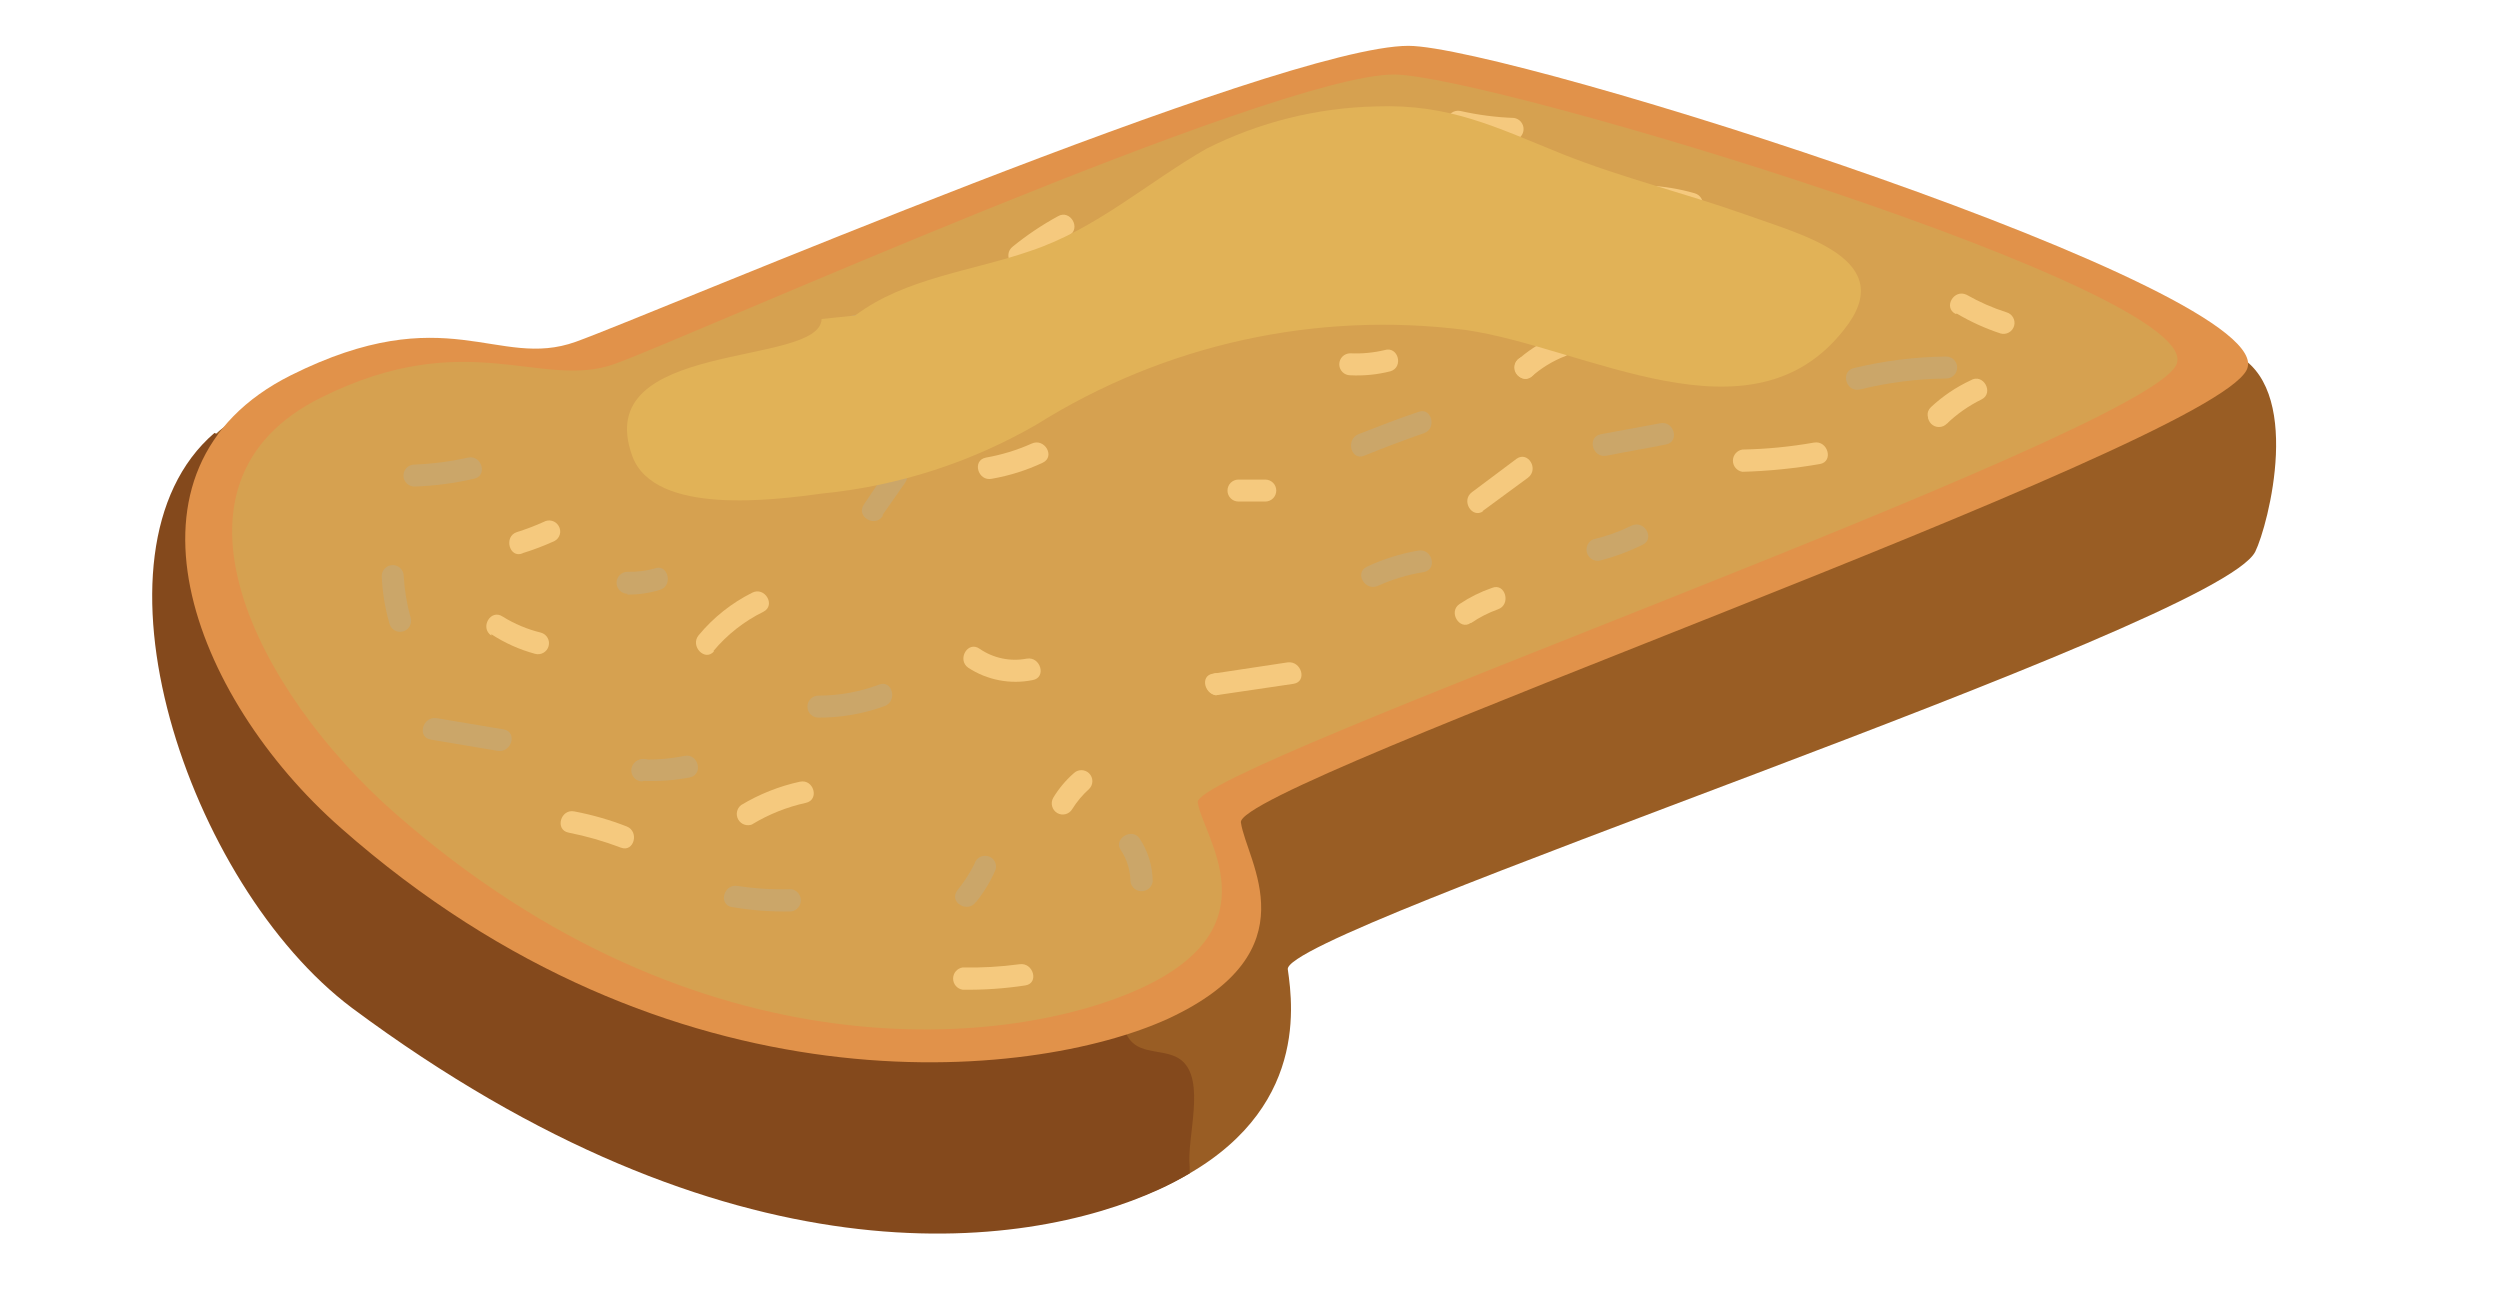
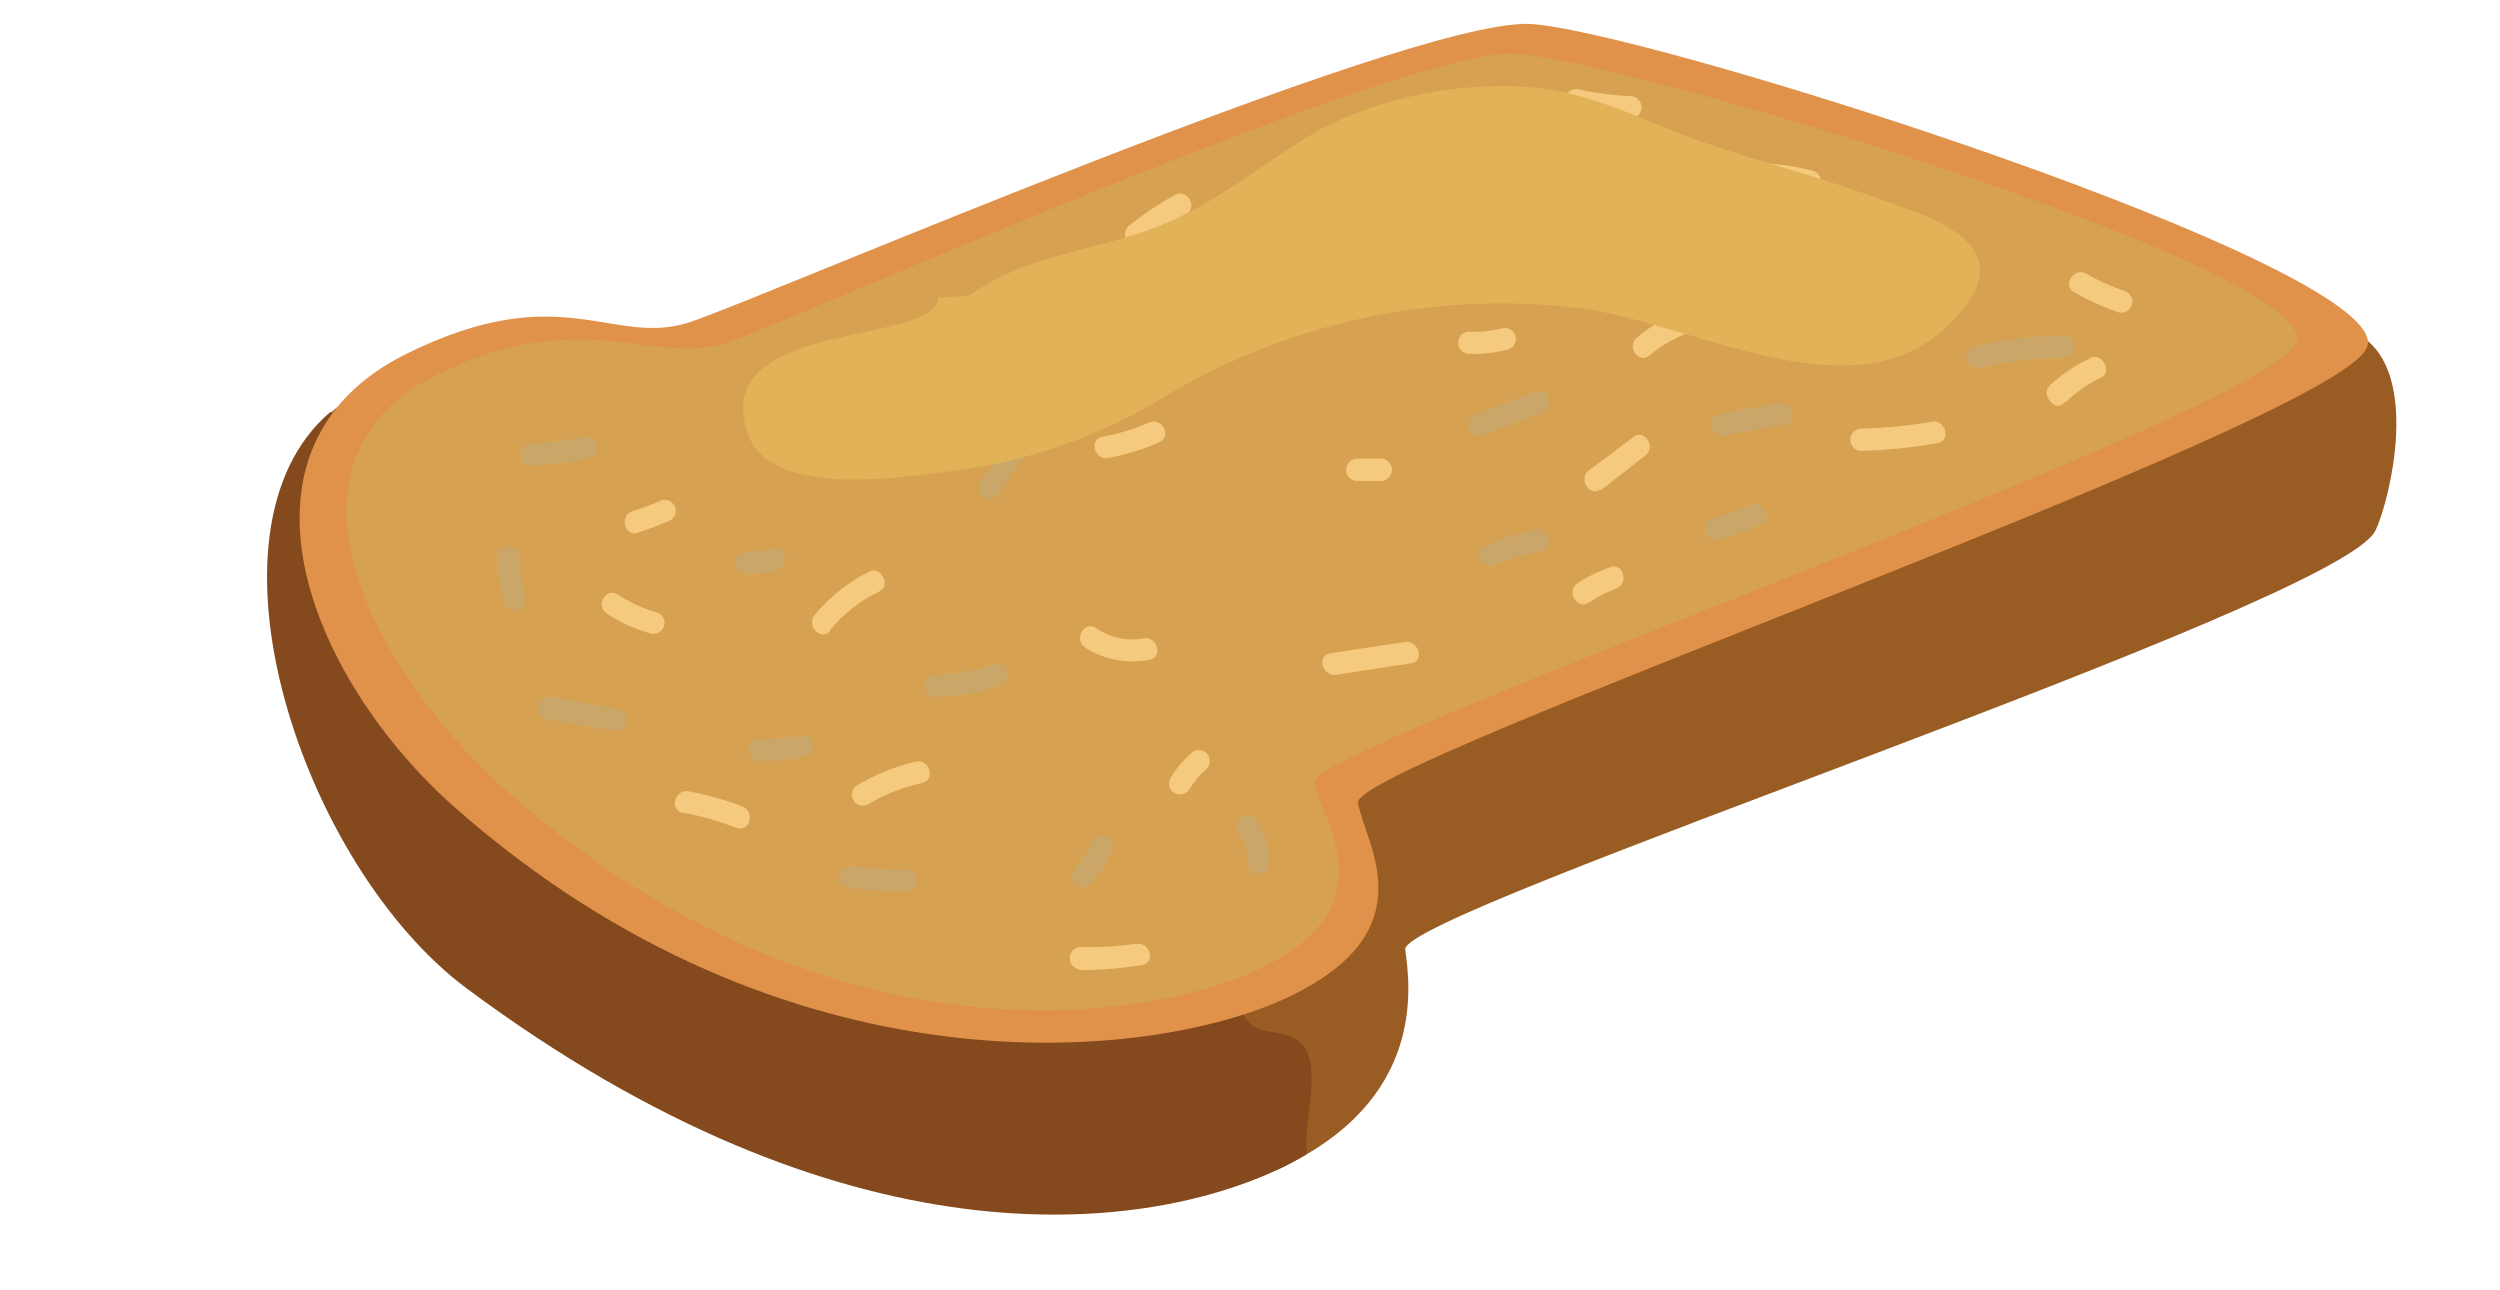
- <svg xmlns="http://www.w3.org/2000/svg" viewBox="0 0 93.26 48.09">
+ <svg xmlns="http://www.w3.org/2000/svg" id="Layer_1" data-name="Layer 1" viewBox="0 0 93.26 48.09">
  <defs>
-     <style>.cls-1{isolation:isolate;}.cls-2{fill:#332f33;opacity:0.15;mix-blend-mode:multiply;}.cls-3{fill:#ef615e;}.cls-4{fill:#995d24;}.cls-5{fill:#84491c;}.cls-6{fill:#e1924a;}.cls-7{fill:#d6a150;}.cls-8{fill:#cba669;}.cls-9{fill:#f5c97e;}.cls-10{fill:#e1b257;}</style>
+     <style>.cls-1{fill:#995d24;}.cls-2{fill:#84491c;}.cls-3{fill:#e1924a;}.cls-4{fill:#d6a150;}.cls-5{fill:#cba669;}.cls-6{fill:#f5c97e;}.cls-7{fill:#e1b257;}</style>
  </defs>
-   <g class="cls-1">
-     <g id="Layer_1" data-name="Layer 1">
-       <path class="cls-2" d="M46.58,24.08a5.29,5.29,0,0,0,.09-.8C46.65,23.47,46.62,23.76,46.58,24.08Z" />
-       <path class="cls-3" d="M46.46,24.37A6.9,6.9,0,0,0,46.8,23,11.3,11.3,0,0,1,46.46,24.37Z" />
-       <path class="cls-4" d="M54.3,7.17c2.52,0,20.65,2.24,29,6,2.68,1.2,1.31,6.44.83,7.41-1.4,2.79-36.3,14.12-36.09,15.58s.74,5.64-4.68,8.14c-5.08,2.34-16,3.7-30.11-6.77C6.7,32.65,2.44,18.75,9.37,15.29c5.83-2.92,11,4,13.87,2.93S49.51,7.17,54.3,7.17Z" />
-       <path class="cls-5" d="M44.07,39.55c-.55-.44-1.46-.18-1.92-.76s0-1.27-.76-1.86c-1.5-1.15-3.22-.9-4.91-1a7.83,7.83,0,0,1-5.56-2.51,28.9,28.9,0,0,0-7.08-5.49,58.35,58.35,0,0,0-5.32-2.48c-1.33-.55-2.82-.93-4.12-1.54-2.11-1-2.61-3.74-3.87-5.5A5.64,5.64,0,0,0,8,16.15C2.86,20.57,7,33,13.13,37.6c14.08,10.47,25,9.11,30.11,6.77a12.12,12.12,0,0,0,1.14-.6l0-.24C44.26,42.45,45,40.3,44.07,39.55Z" />
-       <path class="cls-6" d="M52.54,1.71c3.77,0,32.73,9.17,31.27,12.09S46.08,29.22,46.29,30.68,49,35.48,43.58,38C38.5,40.32,25,41.73,12.72,30.89,7.15,26,3.92,17.47,10.85,14c5.83-2.91,7.71-.2,10.63-1.25S47.74,1.71,52.54,1.71Z" />
-       <path class="cls-7" d="M52,2.78c3.51,0,30.54,8.14,29.18,10.84s-36.7,15-36.5,16.31,2.9,4.63-2.13,6.94c-4.72,2.17-16.37,3.5-27.8-6.52C9.57,25.81,5.53,18,12,14.82c5.42-2.69,8.2-.27,10.92-1.24S47.53,2.78,52,2.78Z" />
-       <path class="cls-4" d="M68.47,22.25c-1.76.6-3.25,1.7-5,2.31-2,.69-4.2,1-6.14,1.8-1.7.66-3.27,1.38-5,2.1-1.12.47-4.31,1.9-4.86,1.8l-.13.43a3.72,3.72,0,0,0,1.08,2.85c1.26.81,1.85-.16,2.74-.94,2.27-2,4.73-2.81,7.67-3.89s5.92-2.34,8.89-3.22C70.26,24.74,72.41,20.91,68.47,22.25Z" />
-       <path class="cls-8" d="M15.48,18.15a11.74,11.74,0,0,0,2.2-.29c.52-.1.3-.9-.22-.79a11.07,11.07,0,0,1-2,.26.41.41,0,0,0,0,.82Z" />
-       <path class="cls-8" d="M14.24,21.49a7.61,7.61,0,0,0,.29,1.78.41.41,0,0,0,.79-.22,7.37,7.37,0,0,1-.26-1.56.41.41,0,0,0-.82,0Z" />
-       <path class="cls-8" d="M16.07,27.59l2.5.42c.52.08.74-.71.22-.8l-2.5-.42c-.52-.08-.75.71-.22.8Z" />
-       <path class="cls-8" d="M24,29.13a.41.41,0,0,0,0-.82.41.41,0,0,0,0,.82Z" />
-       <path class="cls-8" d="M24,29.13A7.61,7.61,0,0,0,25.74,29c.52-.12.3-.92-.22-.8a6.81,6.81,0,0,1-1.56.13.41.41,0,0,0,0,.82Z" />
-       <path class="cls-8" d="M27.33,33.84a11.42,11.42,0,0,0,2.19.16.42.42,0,0,0,0-.83,11,11,0,0,1-2-.12c-.52-.1-.74.7-.21.79Z" />
-       <path class="cls-8" d="M36.41,33.65a5.13,5.13,0,0,0,.73-1.21.4.4,0,0,0-.28-.5.41.41,0,0,0-.51.29,5.42,5.42,0,0,1-.65,1c-.3.44.41.85.71.41Z" />
-       <path class="cls-8" d="M30.49,26.77A7.13,7.13,0,0,0,33,26.34c.5-.19.28-1-.21-.8a6.46,6.46,0,0,1-2.26.41.41.41,0,0,0,0,.82Z" />
-       <path class="cls-8" d="M23.4,22.18A3.92,3.92,0,0,0,24.63,22c.5-.16.28-1-.22-.79a3.45,3.45,0,0,1-1,.12.41.41,0,0,0,0,.82Z" />
-       <path class="cls-8" d="M23.82,16.21a.42.42,0,0,0,0-.83.42.42,0,0,0,0,.83Z" />
-       <path class="cls-8" d="M24,16.21h2.36a.42.42,0,0,0,0-.83H24a.42.42,0,0,0,0,.83Z" />
-       <path class="cls-8" d="M32.93,19.2,33.77,18c.29-.44-.42-.86-.71-.42l-.84,1.25c-.29.45.42.86.71.42Z" />
-       <path class="cls-8" d="M31,12.86c.82-.27,1.68-.43,2.5-.7.5-.16.29-1-.22-.79-.82.26-1.68.43-2.5.69-.5.17-.29,1,.22.8Z" />
-       <path class="cls-8" d="M39.51,12.34l.7.69a.41.41,0,0,0,.58-.58l-.69-.7a.42.42,0,0,0-.59.59Z" />
-       <path class="cls-8" d="M41.81,31.71a2.16,2.16,0,0,1,.36,1.18.42.42,0,0,0,.83,0,2.94,2.94,0,0,0-.48-1.6c-.28-.44-1,0-.71.42Z" />
-       <path class="cls-8" d="M51.41,21.85a6.75,6.75,0,0,1,1.71-.51c.52-.11.3-.9-.22-.8a7.57,7.57,0,0,0-1.91.6c-.48.23-.06.94.42.71Z" />
-       <path class="cls-8" d="M50.89,17c.74-.3,1.48-.58,2.23-.84.5-.17.28-1-.22-.79-.75.25-1.49.54-2.23.83-.48.2-.27,1,.22.8Z" />
-       <path class="cls-8" d="M45.75,9a9.49,9.49,0,0,0,2-.74c.47-.23.05-1-.42-.71a8,8,0,0,1-1.85.65c-.52.11-.3.91.22.8Z" />
-       <path class="cls-8" d="M49.92,5.21a3.89,3.89,0,0,1,2,.42c.5.2.71-.6.22-.79a4.39,4.39,0,0,0-2.44-.42c-.52.1-.3.9.22.79Z" />
-       <path class="cls-8" d="M57.11,7.81a5.59,5.59,0,0,0,2.29.62.42.42,0,0,0,0-.83,4.62,4.62,0,0,1-1.88-.5c-.47-.23-.89.48-.41.71Z" />
-       <path class="cls-8" d="M52.17,11.62a.41.41,0,0,0,0-.82.41.41,0,0,0,0,.82Z" />
-       <path class="cls-8" d="M52.38,11.57A7.81,7.81,0,0,1,54,11.05a.41.41,0,0,0-.22-.79,8.88,8.88,0,0,0-1.76.59c-.48.23-.07,1,.41.72Z" />
-       <path class="cls-8" d="M59.93,17c.74-.15,1.48-.27,2.22-.42.52-.1.3-.9-.22-.79l-2.22.41c-.52.11-.3.9.22.8Z" />
-       <path class="cls-8" d="M59.65,20.92a8.2,8.2,0,0,0,1.63-.6c.47-.23.06-.94-.42-.71a6.59,6.59,0,0,1-1.43.51.42.42,0,0,0,.22.8Z" />
-       <path class="cls-8" d="M63.09,12.81c.32-.47.66-.92,1-1.39s-.41-.86-.71-.42-.65.92-1,1.39.42.86.71.42Z" />
-       <path class="cls-8" d="M69.38,14.53a14,14,0,0,1,3.22-.41.41.41,0,0,0,0-.82,15.36,15.36,0,0,0-3.44.43c-.52.12-.3.92.22.8Z" />
-       <path class="cls-9" d="M21.21,31.06a12.06,12.06,0,0,1,1.95.56c.49.19.7-.6.22-.79a11.12,11.12,0,0,0-1.95-.56c-.52-.11-.74.69-.22.79Z" />
-       <path class="cls-9" d="M28.06,30.75a6.6,6.6,0,0,1,2-.8c.52-.11.3-.9-.22-.79a7.27,7.27,0,0,0-2.19.87.42.42,0,0,0,.42.72Z" />
-       <path class="cls-9" d="M26.61,24.29a5.71,5.71,0,0,1,1.87-1.47c.47-.24.05-.95-.42-.71a6.19,6.19,0,0,0-2,1.59c-.33.41.25,1,.58.59Z" />
-       <path class="cls-9" d="M18.33,23.66a5.7,5.7,0,0,0,1.63.73.41.41,0,0,0,.22-.79A4.88,4.88,0,0,1,18.75,23c-.45-.3-.86.42-.42.71Z" />
-       <path class="cls-9" d="M19.48,20.64a9.74,9.74,0,0,0,1.21-.46.4.4,0,0,0,.15-.56.41.41,0,0,0-.56-.15,8.89,8.89,0,0,1-1,.38c-.5.16-.28,1,.22.79Z" />
-       <path class="cls-9" d="M29.07,16.33c.61-.16,1.19-.42,1.81-.55s.3-.91-.22-.8-1.2.4-1.81.56a.41.41,0,0,0,.22.79Z" />
-       <path class="cls-9" d="M36.12,24.91a3.22,3.22,0,0,0,2.4.46c.53-.09.3-.89-.22-.8a2.33,2.33,0,0,1-1.76-.37c-.44-.31-.85.41-.42.71Z" />
-       <path class="cls-9" d="M35.91,36.92a14.09,14.09,0,0,0,2.34-.16c.52-.08.3-.87-.22-.79a13.64,13.64,0,0,1-2.12.12.42.42,0,0,0,0,.83Z" />
-       <path class="cls-9" d="M40,30.18a3.49,3.49,0,0,1,.63-.75.41.41,0,0,0-.58-.58,3.88,3.88,0,0,0-.76.91.42.42,0,0,0,.15.57.41.41,0,0,0,.56-.15Z" />
-       <path class="cls-9" d="M45.36,25.94a.42.42,0,0,0,0-.83.42.42,0,0,0,0,.83Z" />
-       <path class="cls-9" d="M45.47,25.92l2.78-.41c.53-.08.3-.87-.22-.8l-2.78.42c-.52.07-.3.87.22.79Z" />
-       <path class="cls-9" d="M46.2,18.71h1a.41.41,0,0,0,0-.82h-1a.41.41,0,0,0,0,.82Z" />
-       <path class="cls-9" d="M37,17.86a7.5,7.5,0,0,0,1.9-.6c.48-.23.06-.94-.42-.71a7.26,7.26,0,0,1-1.7.52c-.53.1-.3.9.22.79Z" />
-       <path class="cls-9" d="M44.32,13.09,46,12.26c.47-.24.06-.95-.42-.71l-1.67.83c-.47.24,0,.95.42.71Z" />
-       <path class="cls-9" d="M38.21,9.9a11.43,11.43,0,0,1,1.66-1.11c.48-.25.06-1-.41-.72a11.07,11.07,0,0,0-1.67,1.12c-.42.31,0,1,.42.71Z" />
-       <path class="cls-9" d="M43.21,7.67a2.65,2.65,0,0,0,1.18.2.42.42,0,0,0,0-.83A1.77,1.77,0,0,1,43.63,7a.43.43,0,0,0-.57.15.42.42,0,0,0,.15.56Z" />
-       <path class="cls-9" d="M46.61,5.78a3.16,3.16,0,0,1,.87.13c.51.16.72-.63.22-.8A3.68,3.68,0,0,0,46.61,5a.41.41,0,0,0,0,.82Z" />
-       <path class="cls-9" d="M52.17,8.7c.33,0,.65.13,1,.14.53,0,.53-.81,0-.82-.33,0-.65-.13-1-.14-.53,0-.53.81,0,.82Z" />
-       <path class="cls-9" d="M50.37,14a5.07,5.07,0,0,0,1.5-.15c.5-.15.29-.95-.22-.79a4.6,4.6,0,0,1-1.28.12.41.41,0,0,0,0,.82Z" />
-       <path class="cls-9" d="M56.9,14.12a.41.41,0,0,0,0-.82.41.41,0,0,0,0,.82Z" />
-       <path class="cls-9" d="M57.11,14.07a4.19,4.19,0,0,1,1.29-.79.42.42,0,0,0-.22-.8,5,5,0,0,0-1.49.88c-.44.29,0,1,.42.71Z" />
-       <path class="cls-9" d="M55.3,19.07,57,17.82c.42-.32,0-1-.42-.71l-1.67,1.25c-.42.31,0,1,.42.71Z" />
-       <path class="cls-9" d="M54.88,23.24a4.42,4.42,0,0,1,1-.51c.5-.17.28-1-.22-.8a5.25,5.25,0,0,0-1.21.6c-.44.29,0,1,.41.71Z" />
-       <path class="cls-9" d="M65,17.6a20.07,20.07,0,0,0,2.89-.29c.52-.09.3-.89-.22-.8a17.12,17.12,0,0,1-2.67.26.42.42,0,0,0,0,.83Z" />
-       <path class="cls-9" d="M72.33,15.93a.41.41,0,0,0,0-.82.41.41,0,0,0,0,.82Z" />
-       <path class="cls-9" d="M72.62,15.81a5.15,5.15,0,0,1,1.3-.91c.48-.24.06-1-.41-.71a5.65,5.65,0,0,0-1.48,1c-.38.37.21.95.59.58Z" />
-       <path class="cls-9" d="M66.14,12.54a3.63,3.63,0,0,0,.92-.62c.38-.37-.2-1-.59-.58a2.94,2.94,0,0,1-.75.49.41.41,0,0,0-.14.56.42.42,0,0,0,.56.15Z" />
-       <path class="cls-9" d="M73,11.7a8.25,8.25,0,0,0,1.63.74.41.41,0,0,0,.22-.79A7.71,7.71,0,0,1,73.37,11c-.48-.24-.89.47-.42.71Z" />
-       <path class="cls-9" d="M61.49,7.73A7.39,7.39,0,0,1,63,8a.41.41,0,0,0,.22-.79,7.61,7.61,0,0,0-1.77-.29.41.41,0,0,0,0,.82Z" />
-       <path class="cls-9" d="M60.72,10.31l.83-.41a.41.41,0,0,0,.15-.57.42.42,0,0,0-.56-.14l-.84.41a.42.42,0,0,0-.14.57.41.41,0,0,0,.56.14Z" />
-       <path class="cls-9" d="M54.29,4.94a12.4,12.4,0,0,0,2.19.29.42.42,0,0,0,0-.83,10.85,10.85,0,0,1-2-.26c-.52-.1-.74.69-.22.8Z" />
-       <path class="cls-10" d="M65.1,8c-2.28-.81-4.52-1.34-6.81-2.25-2.48-1-4.21-1.88-6.95-1.78A14.78,14.78,0,0,0,45,5.55c-2.21,1.27-4.12,3-6.56,3.81-2.14.75-4.67,1-6.54,2.41l-1.25.13c-.06,1.82-8.67.73-7.06,5.12.83,2.23,5.3,1.63,7.09,1.39a19.89,19.89,0,0,0,8-2.58,24.32,24.32,0,0,1,16-3.52c4.49.65,10.63,4.41,14.1,0C70.91,9.67,67.2,8.76,65.1,8Z" />
-     </g>
-   </g>
+   <path class="cls-1" d="M58.69,6.37c2.53,0,20.71,2.24,29.08,6,2.7,1.2,1.33,6.45.84,7.43C87.21,22.6,52.22,34,52.42,35.42s.75,5.65-4.68,8.16c-5.09,2.35-16.07,3.71-30.19-6.78C11,31.91,6.7,18,13.65,14.5c5.85-2.92,11,4,13.91,2.94S53.89,6.37,58.69,6.37Z" />
+   <path class="cls-2" d="M48.44,38.83c-.55-.44-1.47-.19-1.92-.76s0-1.27-.77-1.87c-1.5-1.15-3.23-.9-4.92-1a7.81,7.81,0,0,1-5.58-2.51,29,29,0,0,0-7.09-5.5,58.53,58.53,0,0,0-5.33-2.48c-1.34-.56-2.83-.94-4.14-1.56-2.12-1-2.62-3.74-3.87-5.5a5.68,5.68,0,0,0-2.5-2.28c-5.19,4.43-1.06,16.93,5.1,21.51C31.54,47.37,42.52,46,47.61,43.66a10.81,10.81,0,0,0,1.13-.6,1.94,1.94,0,0,0,0-.24C48.63,41.74,49.4,39.57,48.44,38.83Z" />
+   <path class="cls-3" d="M56.93.89C60.71.89,89.74,10.08,88.28,13S50.45,28.47,50.66,29.94s2.72,4.8-2.72,7.31C42.85,39.6,29.34,41,17,30.15c-5.58-4.92-8.82-13.46-1.88-16.93C21,10.29,22.86,13,25.79,12S52.12.89,56.93.89Z" />
+   <path class="cls-4" d="M56.38,2C59.89,2,87,10.13,85.64,12.83s-36.8,15-36.6,16.35,2.91,4.65-2.14,7C42.17,38.32,30.49,39.65,19,29.6,13.85,25.05,9.8,17.25,16.25,14c5.44-2.71,8.22-.28,10.94-1.24S51.91,2,56.38,2Z" />
+   <path class="cls-1" d="M72.9,21.48c-1.76.6-3.26,1.71-5,2.32-2,.7-4.21,1-6.16,1.8-1.7.67-3.28,1.38-5,2.11-1.12.47-4.32,1.91-4.87,1.81l-.13.43a3.72,3.72,0,0,0,1.08,2.85c1.26.81,1.85-.16,2.75-.94,2.27-2,4.74-2.81,7.69-3.9s5.93-2.34,8.91-3.23C74.7,24,76.85,20.14,72.9,21.48Z" />
+   <path class="cls-5" d="M19.78,17.38a11.76,11.76,0,0,0,2.2-.3c.52-.1.3-.9-.22-.79a11.07,11.07,0,0,1-2,.26.42.42,0,0,0,0,.83Z" />
+   <path class="cls-5" d="M18.53,20.73a8.37,8.37,0,0,0,.29,1.78.42.42,0,0,0,.8-.22,7,7,0,0,1-.26-1.56.42.42,0,0,0-.83,0Z" />
+   <path class="cls-5" d="M20.37,26.84l2.5.42c.53.08.75-.71.22-.8L20.59,26c-.53-.09-.75.71-.22.8Z" />
+   <path class="cls-5" d="M28.28,28.39a.42.42,0,0,0,0-.83.42.42,0,0,0,0,.83Z" />
+   <path class="cls-5" d="M28.28,28.39a8.19,8.19,0,0,0,1.78-.16c.52-.12.3-.92-.22-.8a6.81,6.81,0,0,1-1.56.13.42.42,0,0,0,0,.83Z" />
+   <path class="cls-5" d="M31.65,33.11a12.46,12.46,0,0,0,2.2.15.42.42,0,0,0,0-.83,11,11,0,0,1-2-.12c-.52-.1-.74.7-.22.8Z" />
+   <path class="cls-5" d="M40.76,32.92a5.84,5.84,0,0,0,.74-1.22.41.41,0,0,0-.8-.22,4.81,4.81,0,0,1-.66,1c-.3.44.42.86.72.42Z" />
+   <path class="cls-5" d="M34.83,26a7.05,7.05,0,0,0,2.48-.44c.49-.18.28-1-.22-.79a6.68,6.68,0,0,1-2.26.4.42.42,0,0,0,0,.83Z" />
+   <path class="cls-5" d="M27.72,21.42A4,4,0,0,0,29,21.26c.5-.16.29-1-.22-.79a3.45,3.45,0,0,1-1,.12.42.42,0,0,0,0,.83Z" />
+   <path class="cls-5" d="M28.14,15.43a.42.42,0,0,0,0-.83.42.42,0,0,0,0,.83Z" />
+   <path class="cls-5" d="M28.28,15.43h2.37a.42.42,0,0,0,0-.83H28.28a.42.42,0,0,0,0,.83Z" />
+   <path class="cls-5" d="M37.27,18.43l.84-1.26c.3-.44-.42-.86-.71-.41L36.56,18c-.3.44.42.86.71.42Z" />
+   <path class="cls-5" d="M35.35,12.07c.83-.27,1.69-.43,2.51-.7.51-.16.29-1-.22-.8-.82.27-1.68.44-2.5.7-.51.16-.29,1,.21.8Z" />
+   <path class="cls-5" d="M43.87,11.54l.7.7a.41.41,0,0,0,.58-.58l-.7-.7a.41.41,0,1,0-.58.58Z" />
+   <path class="cls-5" d="M46.17,31a2.17,2.17,0,0,1,.37,1.18.41.41,0,0,0,.82,0,3,3,0,0,0-.47-1.6c-.29-.45-1,0-.72.42Z" />
+   <path class="cls-5" d="M55.8,21.08a7.18,7.18,0,0,1,1.71-.51c.52-.11.3-.9-.22-.8a7.57,7.57,0,0,0-1.91.6c-.48.23-.06.94.42.71Z" />
+   <path class="cls-5" d="M55.28,16.25c.74-.3,1.48-.58,2.23-.84.5-.17.29-1-.22-.79-.75.25-1.49.54-2.23.83-.49.2-.28,1,.22.8Z" />
+   <path class="cls-5" d="M50.12,8.17a8.66,8.66,0,0,0,2.05-.74c.48-.24.06-.95-.41-.71a8.21,8.21,0,0,1-1.86.65c-.52.11-.3.91.22.8Z" />
+   <path class="cls-5" d="M54.3,4.41a3.82,3.82,0,0,1,2,.41c.5.2.71-.6.22-.79a4.42,4.42,0,0,0-2.45-.42c-.52.1-.3.9.22.8Z" />
+   <path class="cls-5" d="M61.51,7a5.43,5.43,0,0,0,2.3.61c.53,0,.53-.81,0-.82a4.74,4.74,0,0,1-1.88-.5c-.48-.23-.9.48-.42.71Z" />
+   <path class="cls-5" d="M56.56,10.83a.42.42,0,0,0,0-.83.42.42,0,0,0,0,.83Z" />
+   <path class="cls-5" d="M56.77,10.77a8,8,0,0,1,1.57-.51.42.42,0,0,0-.22-.8,9.47,9.47,0,0,0-1.77.6c-.48.23-.06.94.42.71Z" />
+   <path class="cls-5" d="M64.34,16.25c.74-.15,1.48-.27,2.23-.42.52-.1.3-.9-.22-.8-.75.15-1.49.27-2.23.42-.53.1-.3.9.22.8Z" />
+   <path class="cls-5" d="M64.06,20.15a8.2,8.2,0,0,0,1.63-.6c.48-.23.06-.95-.42-.71a7.16,7.16,0,0,1-1.43.51.42.42,0,0,0,.22.8Z" />
+   <path class="cls-5" d="M67.51,12c.32-.47.66-.92,1-1.4s-.41-.85-.71-.41-.66.92-1,1.39.41.86.71.42Z" />
+   <path class="cls-5" d="M73.81,13.74a14.14,14.14,0,0,1,3.23-.4.42.42,0,0,0,0-.83,15.52,15.52,0,0,0-3.45.43.42.42,0,0,0,.22.8Z" />
+   <path class="cls-6" d="M25.52,30.32a11.77,11.77,0,0,1,1.95.56c.5.19.71-.61.22-.8a11.77,11.77,0,0,0-2-.56c-.52-.1-.74.7-.22.8Z" />
+   <path class="cls-6" d="M32.39,30a6.57,6.57,0,0,1,2-.79c.52-.11.3-.91-.22-.8a7.56,7.56,0,0,0-2.19.88.41.41,0,0,0,.42.71Z" />
+   <path class="cls-6" d="M30.94,23.53a5.48,5.48,0,0,1,1.87-1.47c.47-.24,0-1-.42-.72a6.36,6.36,0,0,0-2,1.6c-.33.41.25,1,.59.59Z" />
+   <path class="cls-6" d="M22.64,22.89a5.46,5.46,0,0,0,1.63.74.41.41,0,0,0,.22-.79,5.08,5.08,0,0,1-1.44-.66c-.44-.29-.86.42-.41.71Z" />
+   <path class="cls-6" d="M23.79,19.87A10.38,10.38,0,0,0,25,19.41a.4.4,0,0,0,.15-.56.41.41,0,0,0-.56-.15,9.58,9.58,0,0,1-1,.37c-.5.17-.29,1,.22.8Z" />
+   <path class="cls-6" d="M33.4,15.55c.62-.16,1.19-.42,1.82-.56s.3-.9-.22-.79-1.2.39-1.82.55a.42.42,0,0,0,.22.8Z" />
+   <path class="cls-6" d="M40.47,24.15a3.24,3.24,0,0,0,2.41.46c.52-.09.3-.89-.22-.8a2.31,2.31,0,0,1-1.77-.38c-.44-.3-.85.42-.42.72Z" />
+   <path class="cls-6" d="M40.26,36.19A14.09,14.09,0,0,0,42.6,36c.53-.08.3-.88-.22-.79a13.64,13.64,0,0,1-2.12.12.42.42,0,0,0,0,.83Z" />
+   <path class="cls-6" d="M44.38,29.43a3.22,3.22,0,0,1,.63-.75.41.41,0,0,0-.58-.58,3.73,3.73,0,0,0-.76.92.4.4,0,0,0,.14.56.42.42,0,0,0,.57-.15Z" />
+   <path class="cls-6" d="M49.74,25.18a.42.42,0,0,0,0-.83.42.42,0,0,0,0,.83Z" />
+   <path class="cls-6" d="M49.85,25.17c.93-.14,1.85-.29,2.78-.42.53-.08.3-.87-.22-.8-.93.13-1.85.28-2.78.42-.53.07-.31.87.22.8Z" />
+   <path class="cls-6" d="M50.57,17.94h1a.42.42,0,0,0,0-.83h-1a.42.42,0,0,0,0,.83Z" />
+   <path class="cls-6" d="M41.35,17.08a8,8,0,0,0,1.91-.59c.48-.24.06-.95-.42-.72a7.34,7.34,0,0,1-1.71.52c-.53.1-.3.9.22.79Z" />
+   <path class="cls-6" d="M48.69,12.31l1.67-.84c.48-.24.06-1-.42-.71l-1.67.83c-.47.24-.06.95.42.72Z" />
+   <path class="cls-6" d="M42.56,9.1A11.53,11.53,0,0,1,44.23,8c.48-.25.06-1-.42-.72a12.17,12.17,0,0,0-1.67,1.12c-.42.31,0,1,.42.71Z" />
+   <path class="cls-6" d="M47.58,6.87a2.65,2.65,0,0,0,1.18.2.42.42,0,0,0,0-.83A1.81,1.81,0,0,1,48,6.16a.41.41,0,0,0-.56.15.4.4,0,0,0,.15.56Z" />
+   <path class="cls-6" d="M51,5a2.9,2.9,0,0,1,.87.12c.5.17.72-.63.21-.8A3.57,3.57,0,0,0,51,4.15.42.42,0,0,0,51,5Z" />
+   <path class="cls-6" d="M56.56,7.9c.33,0,.65.13,1,.14.53,0,.53-.81,0-.82-.33,0-.65-.13-1-.14-.53,0-.53.81,0,.82Z" />
+   <path class="cls-6" d="M54.75,13.2a5,5,0,0,0,1.5-.16.41.41,0,0,0-.22-.79,4.56,4.56,0,0,1-1.28.12.42.42,0,0,0,0,.83Z" />
+   <path class="cls-6" d="M61.3,13.34a.42.42,0,0,0,0-.83.42.42,0,0,0,0,.83Z" />
+   <path class="cls-6" d="M61.51,13.28a4.92,4.92,0,0,1,1.29-.79.41.41,0,0,0-.22-.8,5.23,5.23,0,0,0-1.49.88c-.44.3,0,1,.42.71Z" />
+   <path class="cls-6" d="M59.7,18.3,61.37,17c.42-.31,0-1-.42-.71l-1.67,1.25c-.42.32,0,1,.42.72Z" />
+   <path class="cls-6" d="M59.28,22.48a4.27,4.27,0,0,1,1-.52c.5-.17.28-1-.22-.8a5.32,5.32,0,0,0-1.22.6c-.44.3,0,1,.42.72Z" />
+   <path class="cls-6" d="M69.38,16.82a18.75,18.75,0,0,0,2.9-.29c.52-.09.3-.89-.22-.8a17.25,17.25,0,0,1-2.68.26.42.42,0,0,0,0,.83Z" />
+   <path class="cls-6" d="M76.77,15.15a.42.42,0,0,0,0-.83.42.42,0,0,0,0,.83Z" />
+   <path class="cls-6" d="M77.06,15a5,5,0,0,1,1.31-.91c.47-.24,0-1-.42-.72a6.09,6.09,0,0,0-1.48,1c-.38.38.21,1,.59.59Z" />
+   <path class="cls-6" d="M70.57,11.75a3.76,3.76,0,0,0,.91-.62c.39-.38-.2-1-.58-.59a2.62,2.62,0,0,1-.75.49.42.42,0,0,0-.15.57.43.43,0,0,0,.57.15Z" />
+   <path class="cls-6" d="M77.39,10.91a9.18,9.18,0,0,0,1.63.74.41.41,0,0,0,.22-.8,7.66,7.66,0,0,1-1.43-.65c-.47-.24-.89.47-.42.71Z" />
+   <path class="cls-6" d="M65.9,6.93a7,7,0,0,1,1.56.26.42.42,0,0,0,.22-.8A8.27,8.27,0,0,0,65.9,6.1a.42.42,0,0,0,0,.83Z" />
+   <path class="cls-6" d="M65.13,9.52,66,9.1a.41.41,0,1,0-.42-.71l-.84.42a.41.41,0,0,0-.14.56.42.42,0,0,0,.56.15Z" />
+   <path class="cls-6" d="M58.68,4.13a12.63,12.63,0,0,0,2.2.29.42.42,0,0,0,0-.83,11.07,11.07,0,0,1-2-.26c-.52-.1-.74.69-.22.8Z" />
+   <path class="cls-7" d="M69.52,7.21C67.23,6.4,65,5.87,62.69,5c-2.48-1-4.22-1.89-7-1.78a14.83,14.83,0,0,0-6.38,1.57c-2.21,1.28-4.13,3-6.58,3.83-2.14.75-4.68,1-6.55,2.4L35,11.11c-.06,1.82-8.69.73-7.08,5.13.82,2.24,5.31,1.63,7.11,1.39a19.94,19.94,0,0,0,8-2.58A24.39,24.39,0,0,1,59.1,11.52c4.51.65,10.66,4.42,14.14,0C75.35,8.87,71.63,8,69.52,7.21Z" />
</svg>
